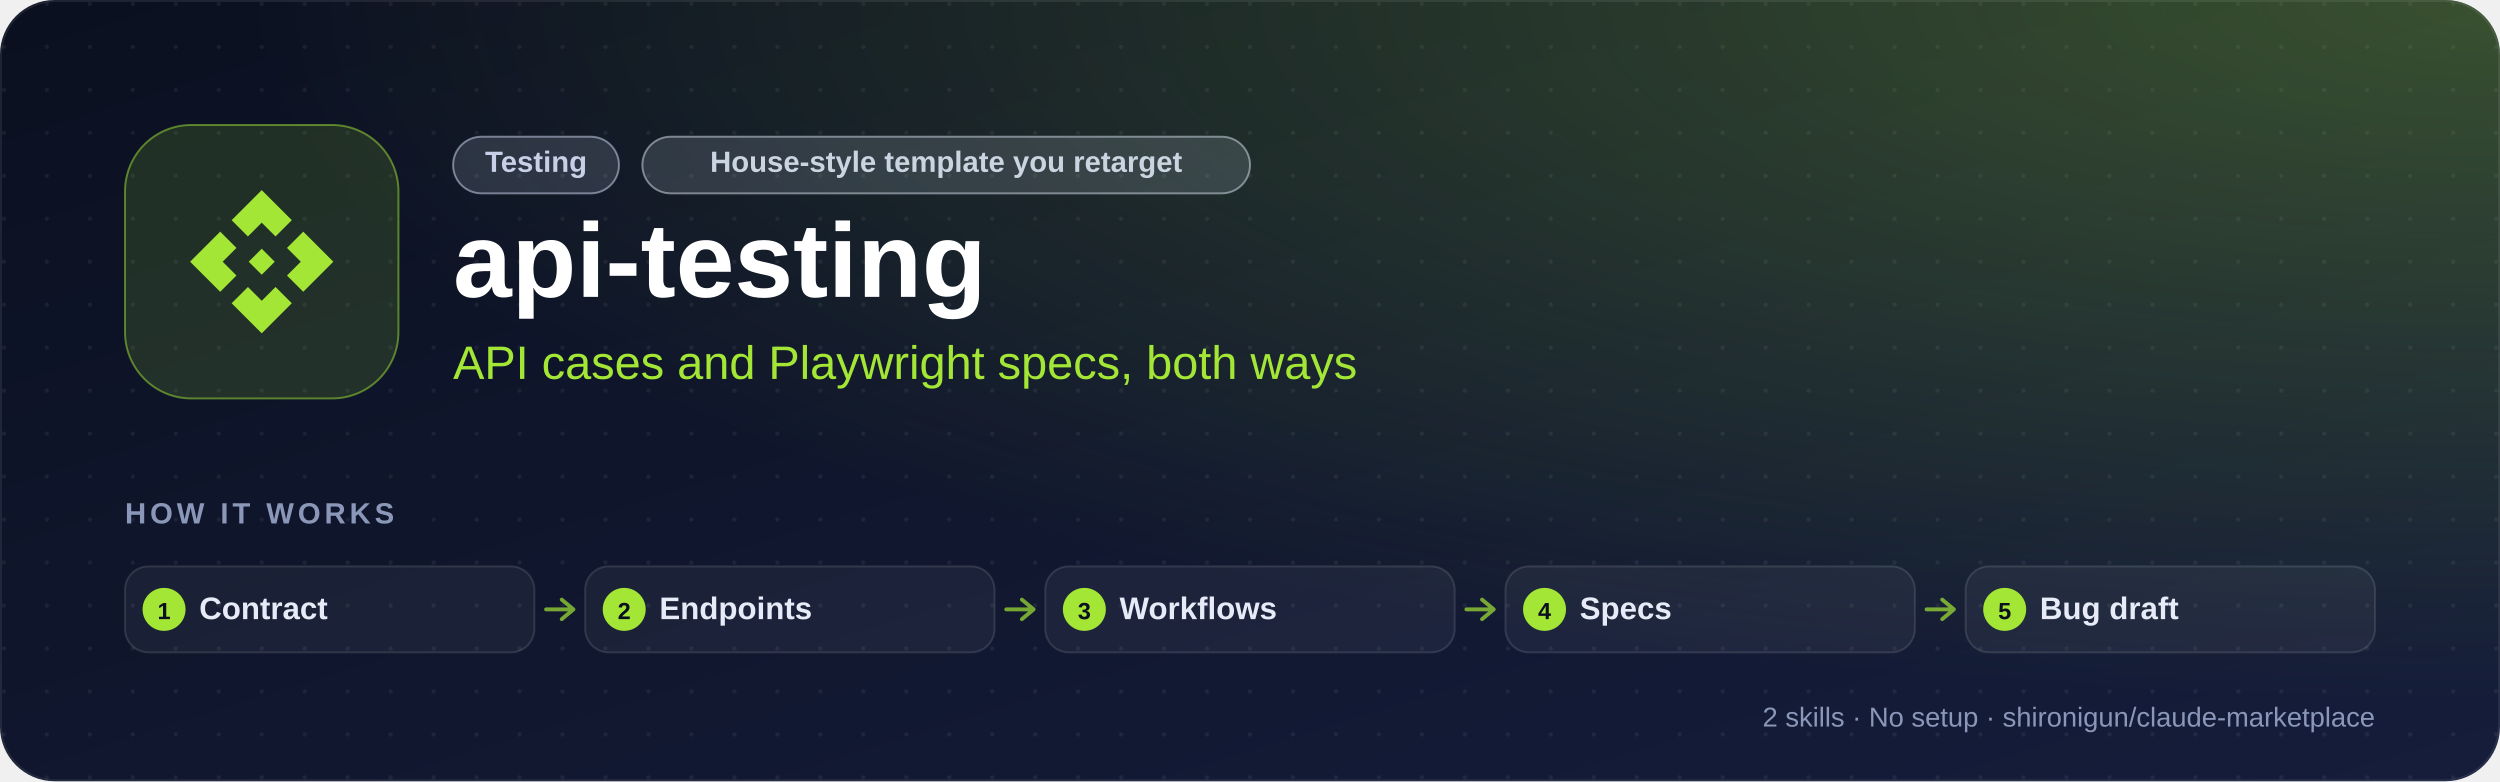
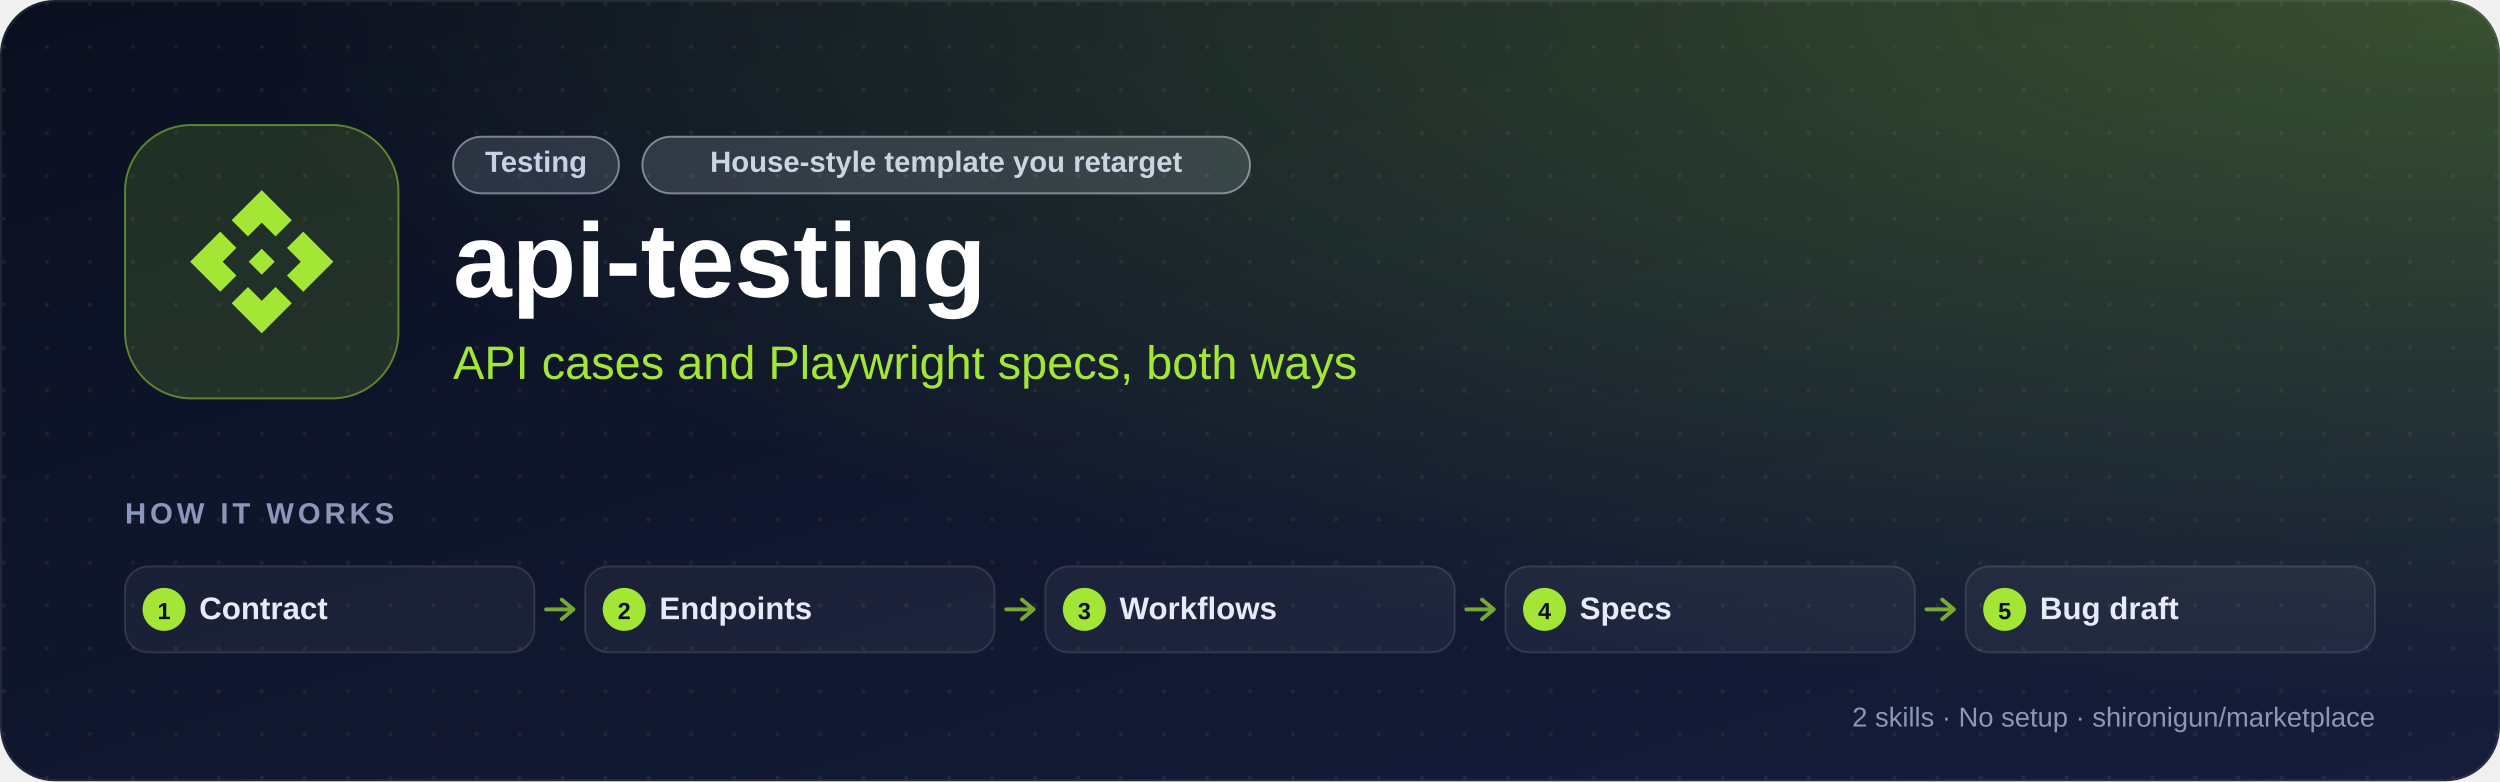
<svg xmlns="http://www.w3.org/2000/svg" width="1280" height="400" viewBox="0 0 1280 400" role="img" aria-label="api-testing: API cases and Playwright specs, both ways" font-family="'Segoe UI', -apple-system, 'Helvetica Neue', Arial, sans-serif">
  <defs>
    <linearGradient id="b-api-testing-bg" x1="0" y1="0" x2="1" y2="1">
      <stop offset="0" stop-color="#0b1020" />
      <stop offset="1" stop-color="#151d3b" />
    </linearGradient>
    <radialGradient id="b-api-testing-glow" cx="1" cy="0" r="0.9">
      <stop offset="0" stop-color="#a3e635" stop-opacity=".28" />
      <stop offset="1" stop-color="#a3e635" stop-opacity="0" />
    </radialGradient>
    <pattern id="b-api-testing-dots" width="22" height="22" patternUnits="userSpaceOnUse">
      <circle cx="2" cy="2" r="1.1" fill="#ffffff" fill-opacity=".06" />
    </pattern>
  </defs>
  <rect width="1280" height="400" rx="28" fill="url(#b-api-testing-bg)" />
  <rect width="1280" height="400" rx="28" fill="url(#b-api-testing-dots)" />
  <rect width="1280" height="400" rx="28" fill="url(#b-api-testing-glow)" />
  <rect x=".5" y=".5" width="1279" height="399" rx="28" fill="none" stroke="#ffffff" stroke-opacity=".08" />
  <rect x="64" y="64" width="140" height="140" rx="34" fill="#a3e635" fill-opacity=".14" stroke="#a3e635" stroke-opacity=".5" />
  <g transform="translate(94 94) scale(3.333333)" fill="#a3e635">
    <path d="m14 12-2 2-2-2 2-2zm-2-6 2.12 2.12 2.5-2.5L12 1 7.38 5.62l2.5 2.5zm-6 6 2.12-2.12-2.5-2.5L1 12l4.62 4.62 2.5-2.5zm12 0-2.12 2.12 2.5 2.5L23 12l-4.62-4.62-2.5 2.5zm-6 6-2.12-2.12-2.5 2.5L12 23l4.62-4.62-2.5-2.5z" />
  </g>
  <rect x="232" y="70" width="84.9" height="29" rx="14.5" fill="#c7d0e6" fill-opacity="0.16" stroke="#c7d0e6" stroke-opacity=".55" />
  <text x="274.45" y="88" text-anchor="middle" font-size="15" font-weight="600" fill="#c7d0e6">Testing</text>
  <rect x="328.9" y="70" width="311.1" height="29" rx="14.5" fill="#cbd5e1" fill-opacity="0.16" stroke="#cbd5e1" stroke-opacity=".55" />
  <text x="484.45" y="88" text-anchor="middle" font-size="15" font-weight="600" fill="#cbd5e1">House-style template you retarget</text>
  <text x="232" y="152" font-size="54" font-weight="700" fill="#ffffff">api-testing</text>
  <text x="232" y="194" font-size="24" font-weight="500" fill="#a3e635">API cases and Playwright specs, both ways</text>
  <text x="64" y="268" font-size="15" font-weight="700" letter-spacing="2" fill="#8b97b8">HOW IT WORKS</text>
  <rect x="64" y="290" width="209.6" height="44" rx="12" fill="#ffffff" fill-opacity=".05" stroke="#ffffff" stroke-opacity=".12" />
  <circle cx="84" cy="312" r="11" fill="#a3e635" />
  <text x="84" y="317" text-anchor="middle" font-size="12" font-weight="700" fill="#0b1020">1</text>
  <text x="102" y="317" font-size="16" font-weight="600" fill="#e6ebf7">Contract</text>
  <path d="M279.6 312h14m-6 -5 6 5-6 5" fill="none" stroke="#a3e635" stroke-opacity=".7" stroke-width="2" stroke-linecap="round" stroke-linejoin="round" />
  <rect x="299.6" y="290" width="209.6" height="44" rx="12" fill="#ffffff" fill-opacity=".05" stroke="#ffffff" stroke-opacity=".12" />
  <circle cx="319.6" cy="312" r="11" fill="#a3e635" />
  <text x="319.6" y="317" text-anchor="middle" font-size="12" font-weight="700" fill="#0b1020">2</text>
  <text x="337.6" y="317" font-size="16" font-weight="600" fill="#e6ebf7">Endpoints</text>
  <path d="M515.2 312h14m-6 -5 6 5-6 5" fill="none" stroke="#a3e635" stroke-opacity=".7" stroke-width="2" stroke-linecap="round" stroke-linejoin="round" />
  <rect x="535.2" y="290" width="209.6" height="44" rx="12" fill="#ffffff" fill-opacity=".05" stroke="#ffffff" stroke-opacity=".12" />
  <circle cx="555.2" cy="312" r="11" fill="#a3e635" />
  <text x="555.2" y="317" text-anchor="middle" font-size="12" font-weight="700" fill="#0b1020">3</text>
  <text x="573.2" y="317" font-size="16" font-weight="600" fill="#e6ebf7">Workflows</text>
  <path d="M750.8 312h14m-6 -5 6 5-6 5" fill="none" stroke="#a3e635" stroke-opacity=".7" stroke-width="2" stroke-linecap="round" stroke-linejoin="round" />
  <rect x="770.8" y="290" width="209.6" height="44" rx="12" fill="#ffffff" fill-opacity=".05" stroke="#ffffff" stroke-opacity=".12" />
  <circle cx="790.8" cy="312" r="11" fill="#a3e635" />
  <text x="790.8" y="317" text-anchor="middle" font-size="12" font-weight="700" fill="#0b1020">4</text>
  <text x="808.8" y="317" font-size="16" font-weight="600" fill="#e6ebf7">Specs</text>
  <path d="M986.4 312h14m-6 -5 6 5-6 5" fill="none" stroke="#a3e635" stroke-opacity=".7" stroke-width="2" stroke-linecap="round" stroke-linejoin="round" />
  <rect x="1006.4" y="290" width="209.6" height="44" rx="12" fill="#ffffff" fill-opacity=".05" stroke="#ffffff" stroke-opacity=".12" />
  <circle cx="1026.4" cy="312" r="11" fill="#a3e635" />
  <text x="1026.4" y="317" text-anchor="middle" font-size="12" font-weight="700" fill="#0b1020">5</text>
  <text x="1044.4" y="317" font-size="16" font-weight="600" fill="#e6ebf7">Bug draft</text>
-   <text x="1216" y="372" text-anchor="end" font-size="14" fill="#8b97b8">2 skills  ·  No setup  ·  shironigun/claude-marketplace</text>
+   <text x="1216" y="372" text-anchor="end" font-size="14" fill="#8b97b8">2 skills  ·  No setup  ·  shironigun/marketplace</text>
</svg>
